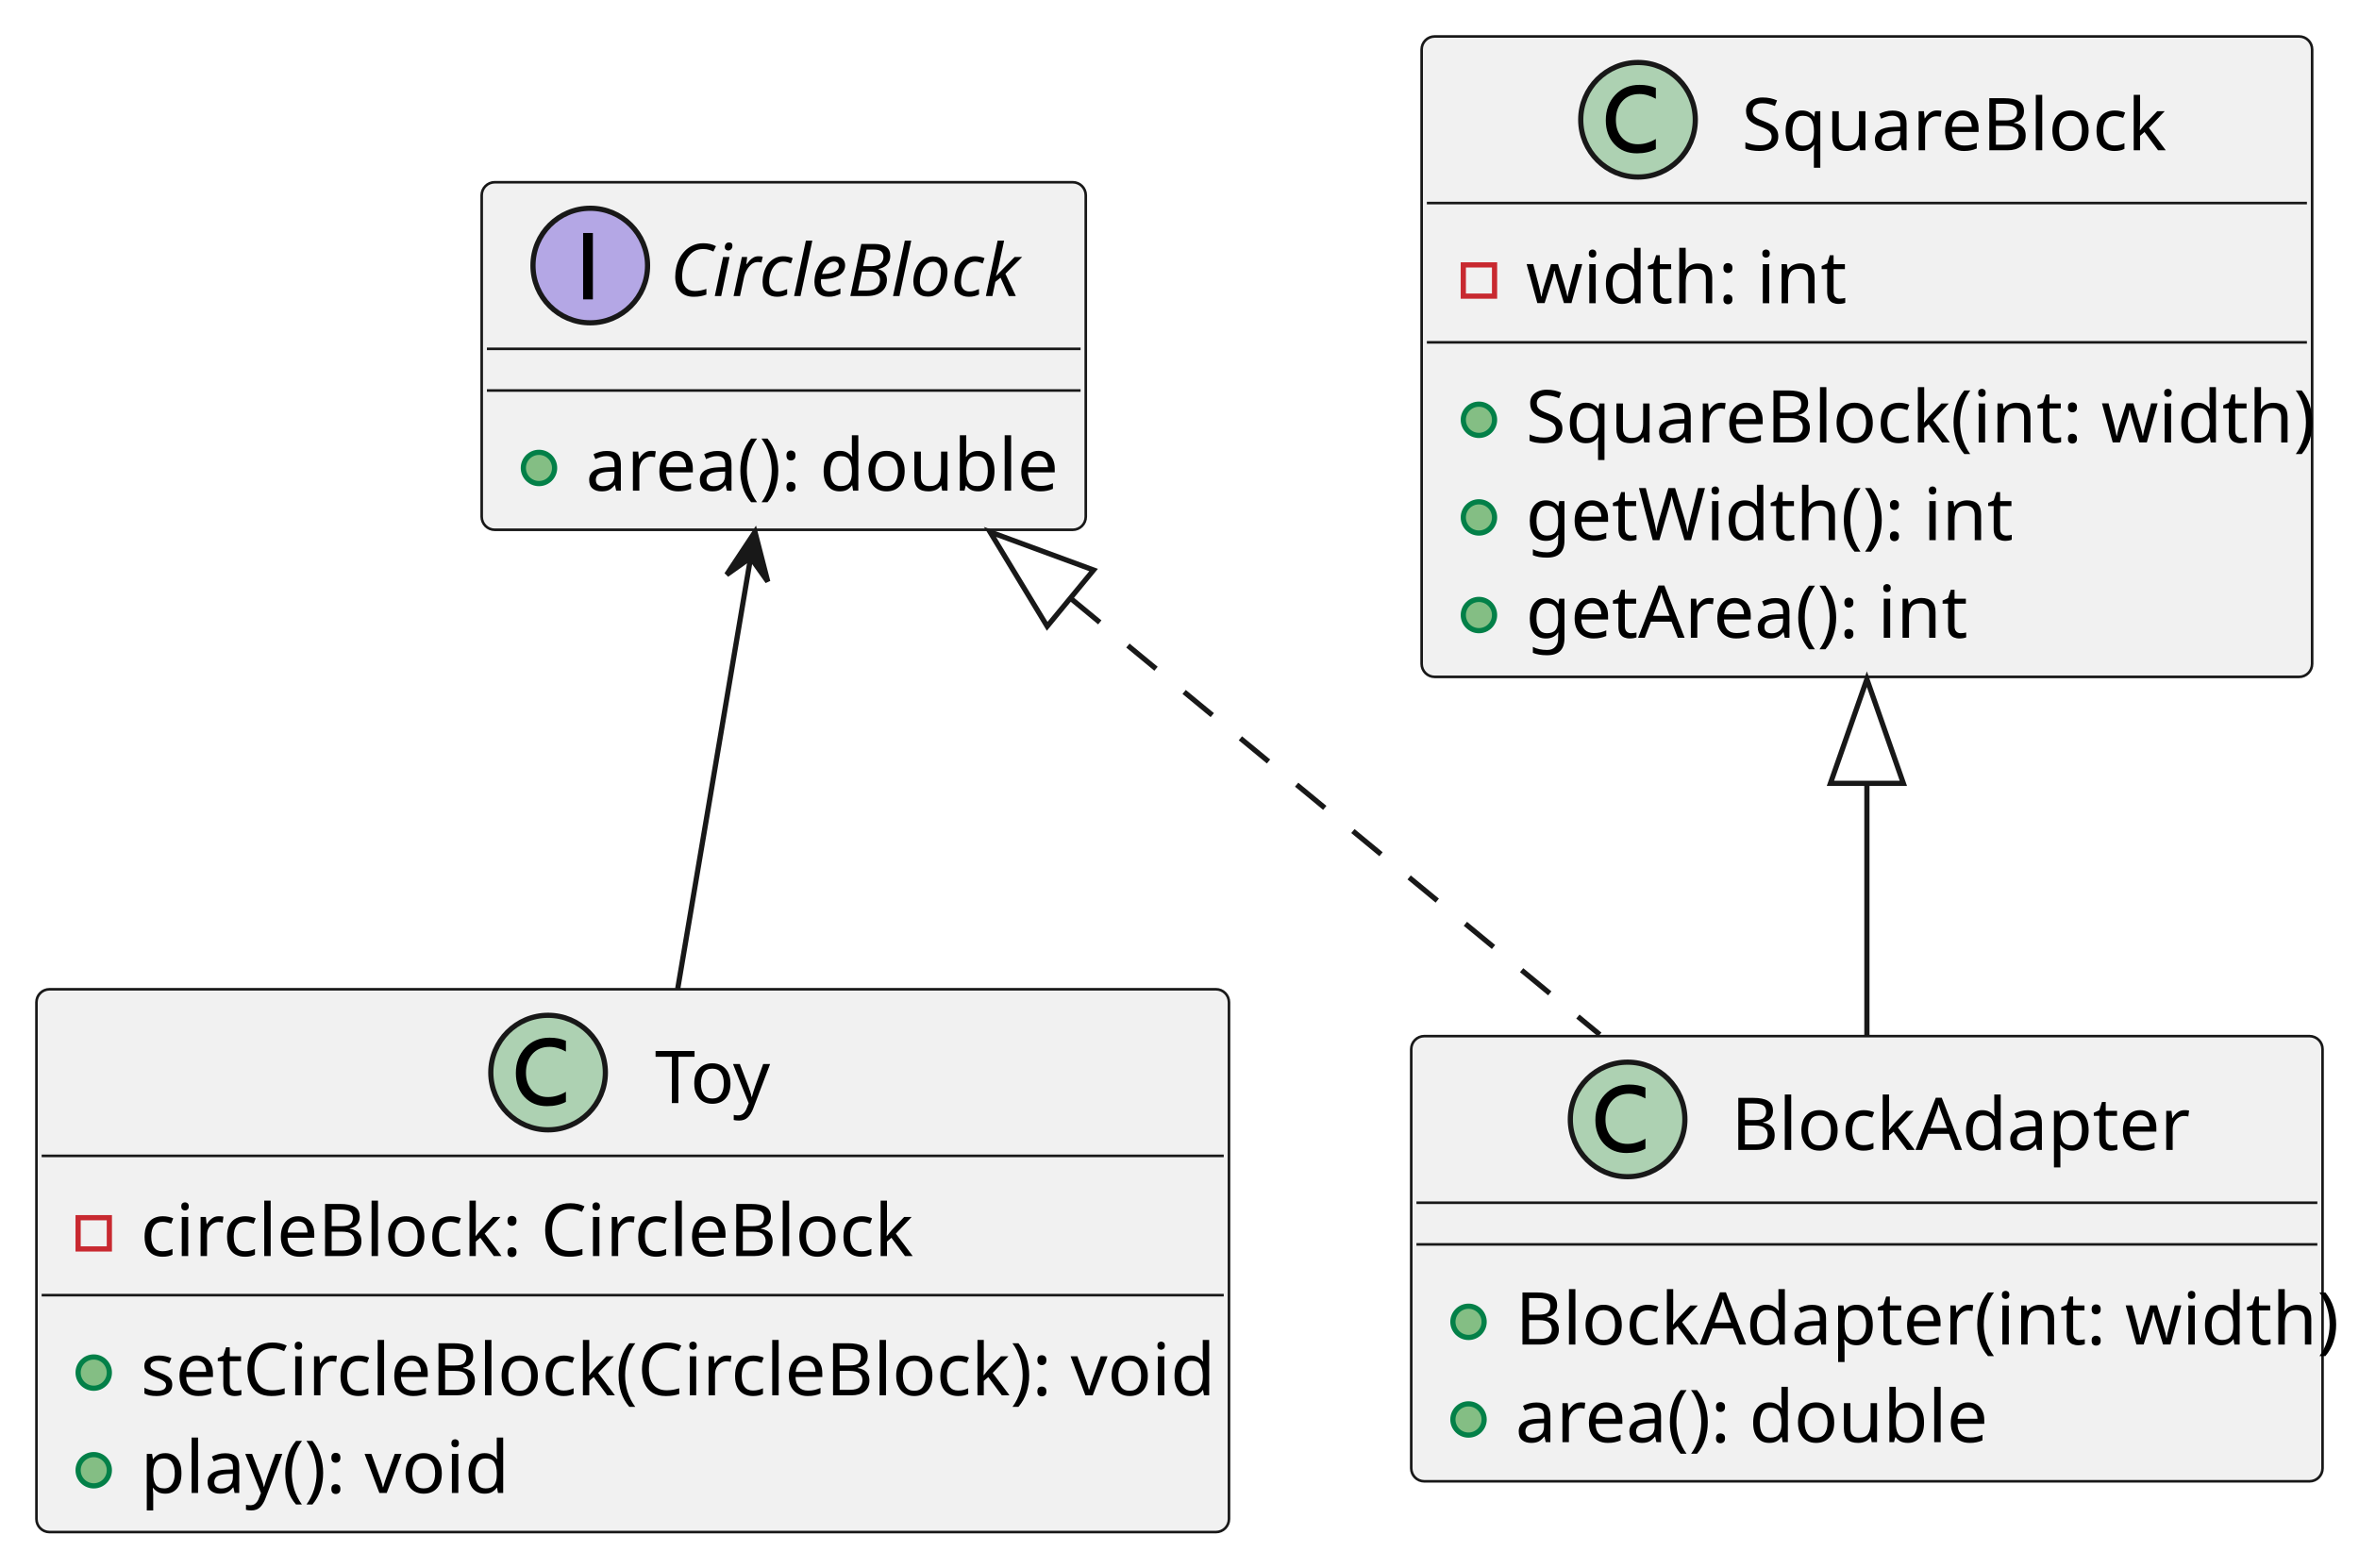
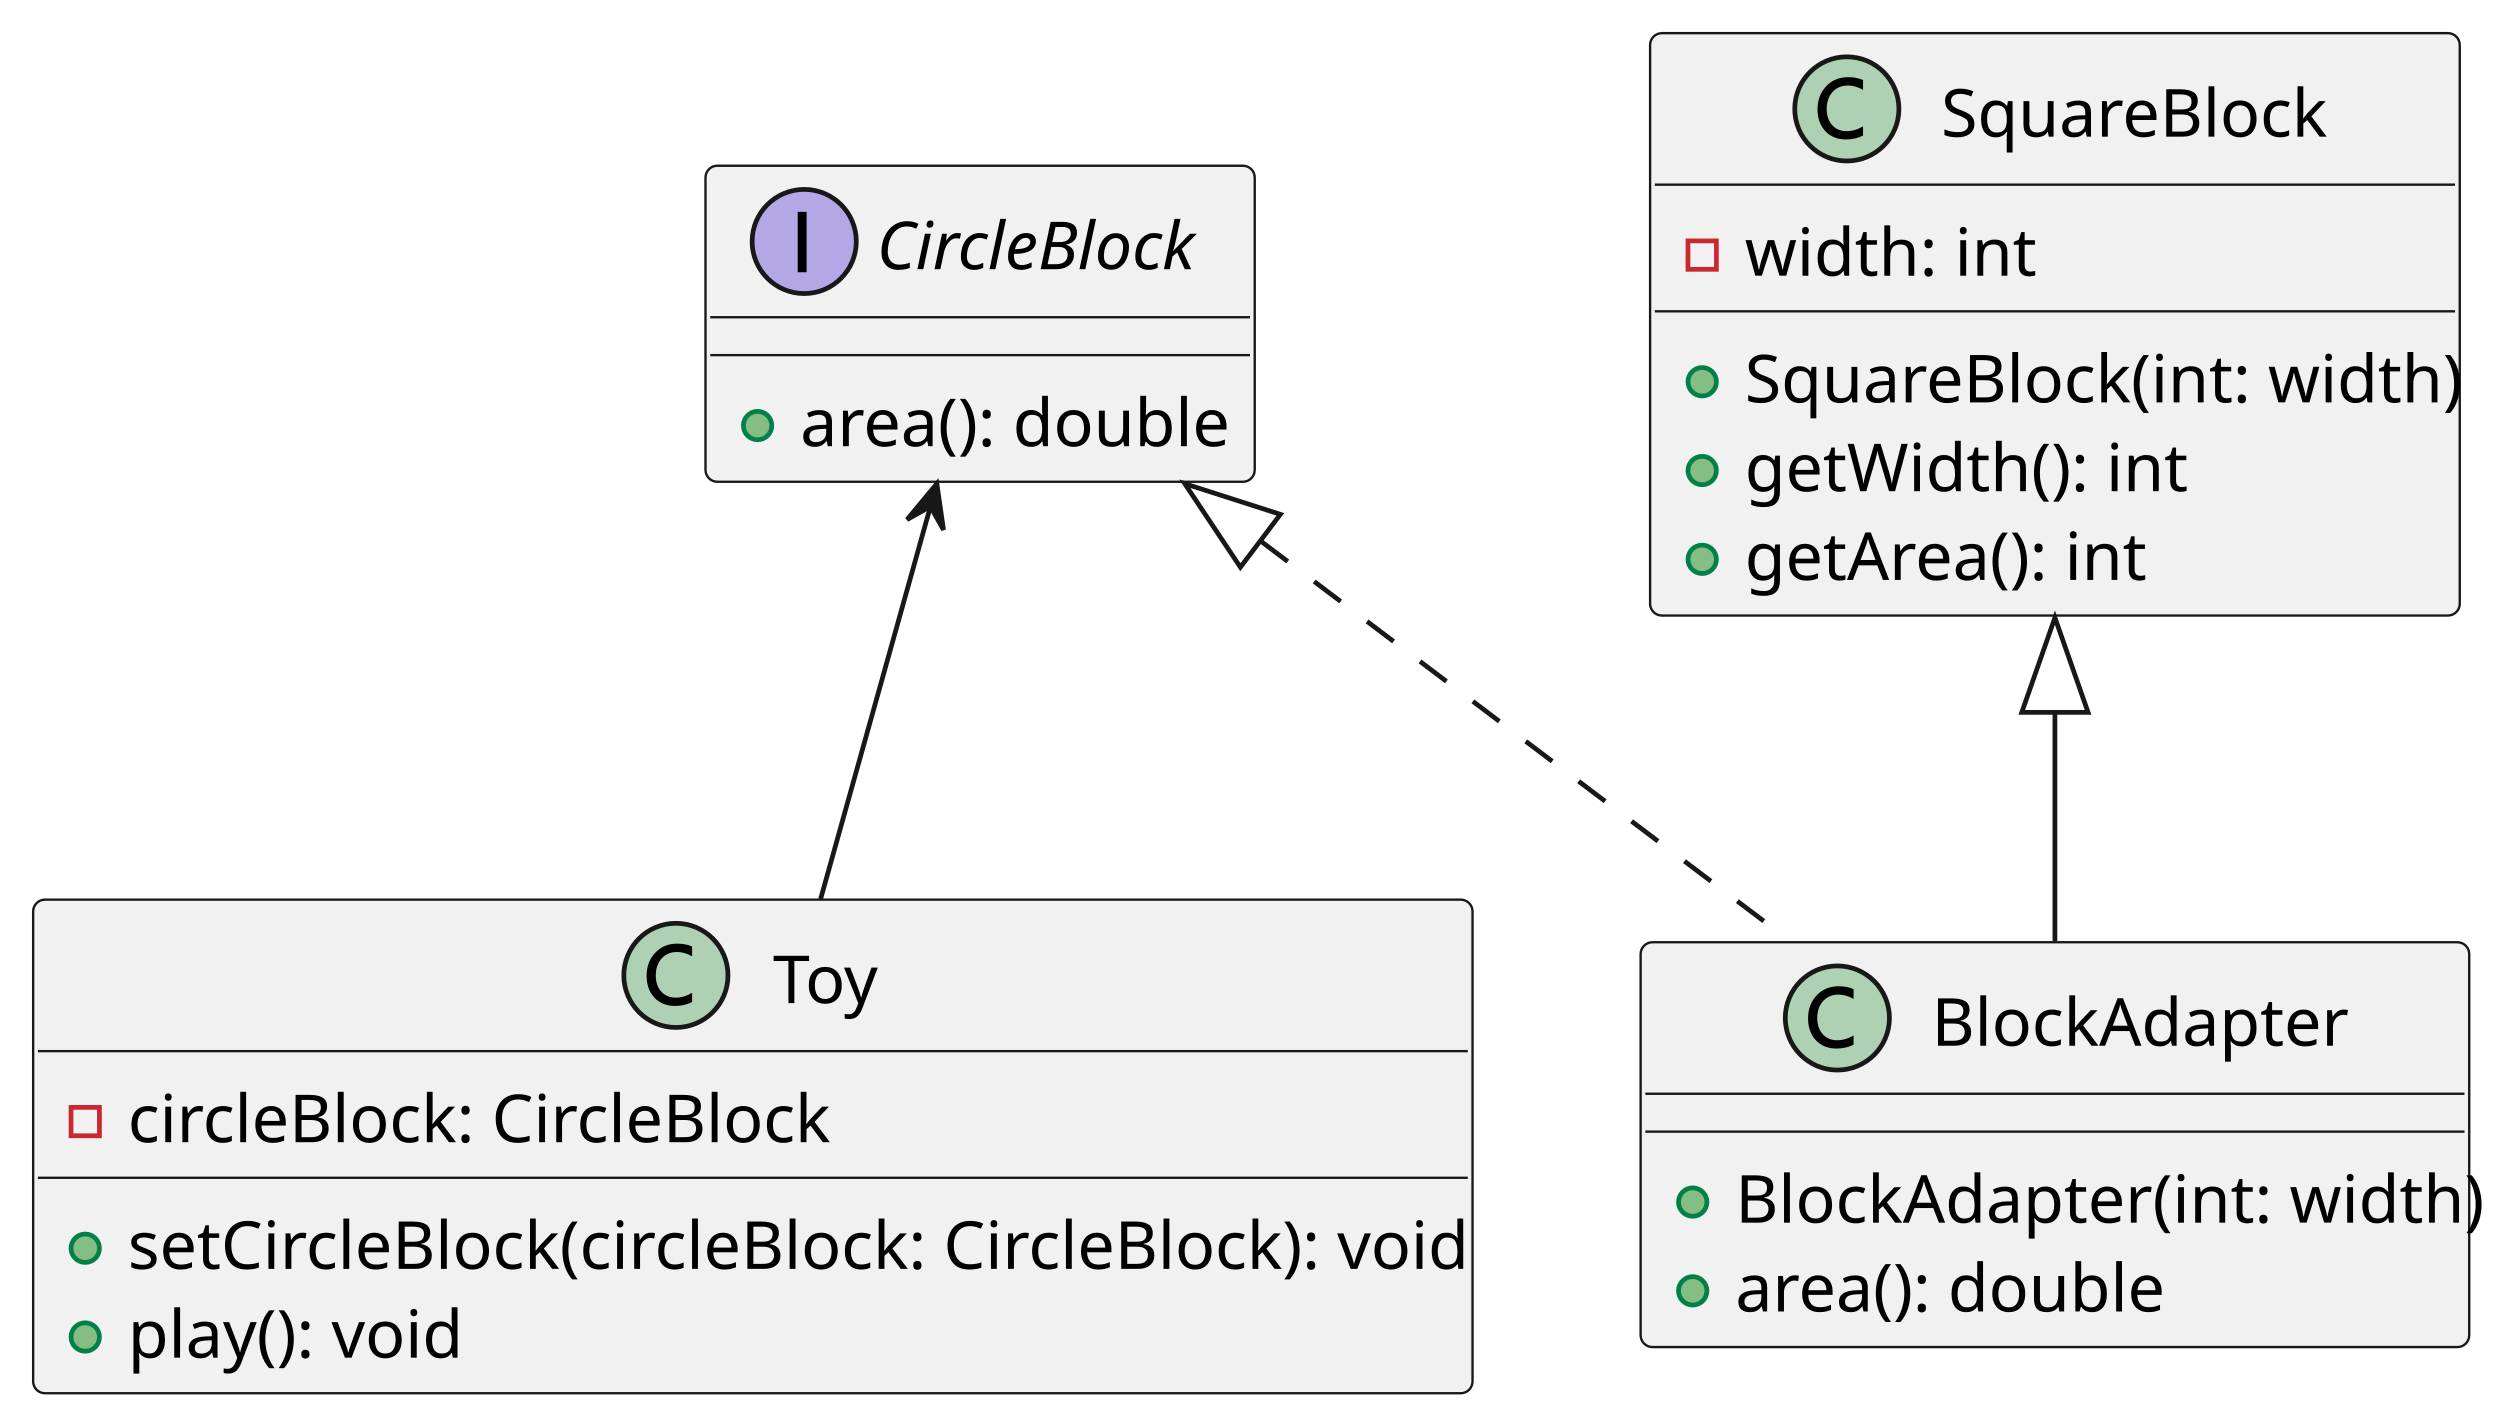
- <svg xmlns="http://www.w3.org/2000/svg" contentStyleType="text/css" height="301px" preserveAspectRatio="none" style="width:453px;height:301px;background:#FFFFFF;" version="1.1" viewBox="0 0 453 301" width="453px" zoomAndPan="magnify">
+ <svg xmlns="http://www.w3.org/2000/svg" contentStyleType="text/css" height="301px" preserveAspectRatio="none" style="width:528px;height:301px;background:#FFFFFF;" version="1.1" viewBox="0 0 528 301" width="528px" zoomAndPan="magnify">
  <defs />
  <g>
    <g id="elem_CircleBlock">
-       <rect codeLine="2" fill="#F1F1F1" height="66.751" id="CircleBlock" rx="2.5" ry="2.5" style="stroke:#181818;stroke-width:0.5;" width="116" x="92.5" y="35" />
-       <ellipse cx="113.35" cy="51" fill="#B4A7E5" rx="11" ry="11" style="stroke:#181818;stroke-width:1.0;" />
-       <path d="M113.85,57.5 L111.975,57.5 L111.975,44.75 L113.85,44.75 L113.85,57.5 Z " fill="#000000" />
-       <text fill="#000000" font-family="sans-serif" font-size="14" font-style="italic" lengthAdjust="spacing" textLength="71" x="128.65" y="56.862">CircleBlock</text>
-       <line style="stroke:#181818;stroke-width:0.5;" x1="93.5" x2="207.5" y1="67" y2="67" />
-       <line style="stroke:#181818;stroke-width:0.5;" x1="93.5" x2="207.5" y1="75" y2="75" />
-       <ellipse cx="103.5" cy="89.876" fill="#84BE84" rx="3" ry="3" style="stroke:#038048;stroke-width:1.0;" />
-       <text fill="#000000" font-family="sans-serif" font-size="14" lengthAdjust="spacing" textLength="90" x="112.5" y="94.237">area(): double</text>
+       <rect codeLine="2" fill="#F1F1F1" height="66.751" id="CircleBlock" rx="2.5" ry="2.5" style="stroke:#181818;stroke-width:0.5;" width="116" x="149" y="35" />
+       <ellipse cx="169.85" cy="51" fill="#B4A7E5" rx="11" ry="11" style="stroke:#181818;stroke-width:1.0;" />
+       <path d="M170.35,57.5 L168.475,57.5 L168.475,44.75 L170.35,44.75 L170.35,57.5 Z " fill="#000000" />
+       <text fill="#000000" font-family="sans-serif" font-size="14" font-style="italic" lengthAdjust="spacing" textLength="71" x="185.15" y="56.862">CircleBlock</text>
+       <line style="stroke:#181818;stroke-width:0.5;" x1="150" x2="264" y1="67" y2="67" />
+       <line style="stroke:#181818;stroke-width:0.5;" x1="150" x2="264" y1="75" y2="75" />
+       <ellipse cx="160" cy="89.876" fill="#84BE84" rx="3" ry="3" style="stroke:#038048;stroke-width:1.0;" />
+       <text fill="#000000" font-family="sans-serif" font-size="14" lengthAdjust="spacing" textLength="90" x="169" y="94.237">area(): double</text>
    </g>
    <g id="elem_Toy">
-       <rect codeLine="6" fill="#F1F1F1" height="104.253" id="Toy" rx="2.5" ry="2.5" style="stroke:#181818;stroke-width:0.5;" width="229" x="7" y="190" />
-       <ellipse cx="105.25" cy="206" fill="#ADD1B2" rx="11" ry="11" style="stroke:#181818;stroke-width:1.0;" />
-       <path d="M108.672,211.625 Q107.125,212.453 105.047,212.453 Q102.359,212.453 100.703,210.688 Q99.062,208.906 99.062,206.109 Q99.062,203.156 100.875,201.234 Q102.688,199.297 105.531,199.297 Q107.328,199.297 108.672,199.906 L108.672,201.969 Q107.047,201.062 105.516,201.062 Q103.453,201.062 102.219,202.453 Q101,203.828 101,206.031 Q101,208.125 102.156,209.422 Q103.312,210.703 105.219,210.703 Q106.984,210.703 108.672,209.688 L108.672,211.625 Z " fill="#000000" />
-       <text fill="#000000" font-family="sans-serif" font-size="14" lengthAdjust="spacing" textLength="24" x="125.75" y="211.862">Toy</text>
-       <line style="stroke:#181818;stroke-width:0.5;" x1="8" x2="235" y1="222" y2="222" />
+       <rect codeLine="6" fill="#F1F1F1" height="104.253" id="Toy" rx="2.5" ry="2.5" style="stroke:#181818;stroke-width:0.5;" width="304" x="7" y="190" />
+       <ellipse cx="142.75" cy="206" fill="#ADD1B2" rx="11" ry="11" style="stroke:#181818;stroke-width:1.0;" />
+       <path d="M146.172,211.625 Q144.625,212.453 142.547,212.453 Q139.859,212.453 138.203,210.688 Q136.562,208.906 136.562,206.109 Q136.562,203.156 138.375,201.234 Q140.188,199.297 143.031,199.297 Q144.828,199.297 146.172,199.906 L146.172,201.969 Q144.547,201.062 143.016,201.062 Q140.953,201.062 139.719,202.453 Q138.5,203.828 138.5,206.031 Q138.5,208.125 139.656,209.422 Q140.812,210.703 142.719,210.703 Q144.484,210.703 146.172,209.688 L146.172,211.625 Z " fill="#000000" />
+       <text fill="#000000" font-family="sans-serif" font-size="14" lengthAdjust="spacing" textLength="24" x="163.25" y="211.862">Toy</text>
+       <line style="stroke:#181818;stroke-width:0.5;" x1="8" x2="310" y1="222" y2="222" />
      <rect fill="none" height="6" style="stroke:#C82930;stroke-width:1.0;" width="6" x="15" y="233.875" />
      <text fill="#000000" font-family="sans-serif" font-size="14" lengthAdjust="spacing" textLength="145" x="27" y="241.237">circleBlock: CircleBlock</text>
-       <line style="stroke:#181818;stroke-width:0.5;" x1="8" x2="235" y1="248.751" y2="248.751" />
+       <line style="stroke:#181818;stroke-width:0.5;" x1="8" x2="310" y1="248.751" y2="248.751" />
      <ellipse cx="18" cy="263.627" fill="#84BE84" rx="3" ry="3" style="stroke:#038048;stroke-width:1.0;" />
-       <text fill="#000000" font-family="sans-serif" font-size="14" lengthAdjust="spacing" textLength="203" x="27" y="267.988">setCircleBlock(CircleBlock): void</text>
+       <text fill="#000000" font-family="sans-serif" font-size="14" lengthAdjust="spacing" textLength="278" x="27" y="267.988">setCircleBlock(circleBlock: CircleBlock): void</text>
      <ellipse cx="18" cy="282.377" fill="#84BE84" rx="3" ry="3" style="stroke:#038048;stroke-width:1.0;" />
      <text fill="#000000" font-family="sans-serif" font-size="14" lengthAdjust="spacing" textLength="70" x="27" y="286.739">play(): void</text>
    </g>
    <g id="elem_SquareBlock">
-       <rect codeLine="13" fill="#F1F1F1" height="123.004" id="SquareBlock" rx="2.5" ry="2.5" style="stroke:#181818;stroke-width:0.5;" width="171" x="273" y="7" />
-       <ellipse cx="314.55" cy="23" fill="#ADD1B2" rx="11" ry="11" style="stroke:#181818;stroke-width:1.0;" />
-       <path d="M317.972,28.625 Q316.425,29.453 314.347,29.453 Q311.659,29.453 310.003,27.688 Q308.363,25.906 308.363,23.109 Q308.363,20.156 310.175,18.234 Q311.988,16.297 314.831,16.297 Q316.628,16.297 317.972,16.906 L317.972,18.969 Q316.347,18.062 314.816,18.062 Q312.753,18.062 311.519,19.453 Q310.3,20.828 310.3,23.031 Q310.3,25.125 311.456,26.422 Q312.613,27.703 314.519,27.703 Q316.284,27.703 317.972,26.688 L317.972,28.625 Z " fill="#000000" />
-       <text fill="#000000" font-family="sans-serif" font-size="14" lengthAdjust="spacing" textLength="80" x="334.45" y="28.862">SquareBlock</text>
-       <line style="stroke:#181818;stroke-width:0.5;" x1="274" x2="443" y1="39" y2="39" />
-       <rect fill="none" height="6" style="stroke:#C82930;stroke-width:1.0;" width="6" x="281" y="50.876" />
-       <text fill="#000000" font-family="sans-serif" font-size="14" lengthAdjust="spacing" textLength="55" x="293" y="58.237">width: int</text>
-       <line style="stroke:#181818;stroke-width:0.5;" x1="274" x2="443" y1="65.751" y2="65.751" />
-       <ellipse cx="284" cy="80.626" fill="#84BE84" rx="3" ry="3" style="stroke:#038048;stroke-width:1.0;" />
-       <text fill="#000000" font-family="sans-serif" font-size="14" lengthAdjust="spacing" textLength="145" x="293" y="84.988">SquareBlock(int: width)</text>
-       <ellipse cx="284" cy="99.377" fill="#84BE84" rx="3" ry="3" style="stroke:#038048;stroke-width:1.0;" />
-       <text fill="#000000" font-family="sans-serif" font-size="14" lengthAdjust="spacing" textLength="89" x="293" y="103.739">getWidth(): int</text>
-       <ellipse cx="284" cy="118.128" fill="#84BE84" rx="3" ry="3" style="stroke:#038048;stroke-width:1.0;" />
-       <text fill="#000000" font-family="sans-serif" font-size="14" lengthAdjust="spacing" textLength="83" x="293" y="122.49">getArea(): int</text>
+       <rect codeLine="13" fill="#F1F1F1" height="123.004" id="SquareBlock" rx="2.5" ry="2.5" style="stroke:#181818;stroke-width:0.5;" width="171" x="348.5" y="7" />
+       <ellipse cx="390.05" cy="23" fill="#ADD1B2" rx="11" ry="11" style="stroke:#181818;stroke-width:1.0;" />
+       <path d="M393.472,28.625 Q391.925,29.453 389.847,29.453 Q387.159,29.453 385.503,27.688 Q383.863,25.906 383.863,23.109 Q383.863,20.156 385.675,18.234 Q387.488,16.297 390.331,16.297 Q392.128,16.297 393.472,16.906 L393.472,18.969 Q391.847,18.062 390.316,18.062 Q388.253,18.062 387.019,19.453 Q385.8,20.828 385.8,23.031 Q385.8,25.125 386.956,26.422 Q388.113,27.703 390.019,27.703 Q391.784,27.703 393.472,26.688 L393.472,28.625 Z " fill="#000000" />
+       <text fill="#000000" font-family="sans-serif" font-size="14" lengthAdjust="spacing" textLength="80" x="409.95" y="28.862">SquareBlock</text>
+       <line style="stroke:#181818;stroke-width:0.5;" x1="349.5" x2="518.5" y1="39" y2="39" />
+       <rect fill="none" height="6" style="stroke:#C82930;stroke-width:1.0;" width="6" x="356.5" y="50.876" />
+       <text fill="#000000" font-family="sans-serif" font-size="14" lengthAdjust="spacing" textLength="55" x="368.5" y="58.237">width: int</text>
+       <line style="stroke:#181818;stroke-width:0.5;" x1="349.5" x2="518.5" y1="65.751" y2="65.751" />
+       <ellipse cx="359.5" cy="80.626" fill="#84BE84" rx="3" ry="3" style="stroke:#038048;stroke-width:1.0;" />
+       <text fill="#000000" font-family="sans-serif" font-size="14" lengthAdjust="spacing" textLength="145" x="368.5" y="84.988">SquareBlock(int: width)</text>
+       <ellipse cx="359.5" cy="99.377" fill="#84BE84" rx="3" ry="3" style="stroke:#038048;stroke-width:1.0;" />
+       <text fill="#000000" font-family="sans-serif" font-size="14" lengthAdjust="spacing" textLength="89" x="368.5" y="103.739">getWidth(): int</text>
+       <ellipse cx="359.5" cy="118.128" fill="#84BE84" rx="3" ry="3" style="stroke:#038048;stroke-width:1.0;" />
+       <text fill="#000000" font-family="sans-serif" font-size="14" lengthAdjust="spacing" textLength="83" x="368.5" y="122.49">getArea(): int</text>
    </g>
    <g id="elem_BlockAdapter">
-       <rect codeLine="21" fill="#F1F1F1" height="85.502" id="BlockAdapter" rx="2.5" ry="2.5" style="stroke:#181818;stroke-width:0.5;" width="175" x="271" y="199" />
-       <ellipse cx="312.55" cy="215" fill="#ADD1B2" rx="11" ry="11" style="stroke:#181818;stroke-width:1.0;" />
-       <path d="M315.972,220.625 Q314.425,221.453 312.347,221.453 Q309.659,221.453 308.003,219.688 Q306.363,217.906 306.363,215.109 Q306.363,212.156 308.175,210.234 Q309.988,208.297 312.831,208.297 Q314.628,208.297 315.972,208.906 L315.972,210.969 Q314.347,210.062 312.816,210.062 Q310.753,210.062 309.519,211.453 Q308.3,212.828 308.3,215.031 Q308.3,217.125 309.456,218.422 Q310.613,219.703 312.519,219.703 Q314.284,219.703 315.972,218.688 L315.972,220.625 Z " fill="#000000" />
-       <text fill="#000000" font-family="sans-serif" font-size="14" lengthAdjust="spacing" textLength="84" x="332.45" y="220.862">BlockAdapter</text>
-       <line style="stroke:#181818;stroke-width:0.5;" x1="272" x2="445" y1="231" y2="231" />
-       <line style="stroke:#181818;stroke-width:0.5;" x1="272" x2="445" y1="239" y2="239" />
-       <ellipse cx="282" cy="253.875" fill="#84BE84" rx="3" ry="3" style="stroke:#038048;stroke-width:1.0;" />
-       <text fill="#000000" font-family="sans-serif" font-size="14" lengthAdjust="spacing" textLength="149" x="291" y="258.237">BlockAdapter(int: width)</text>
-       <ellipse cx="282" cy="272.627" fill="#84BE84" rx="3" ry="3" style="stroke:#038048;stroke-width:1.0;" />
-       <text fill="#000000" font-family="sans-serif" font-size="14" lengthAdjust="spacing" textLength="90" x="291" y="276.988">area(): double</text>
+       <rect codeLine="21" fill="#F1F1F1" height="85.502" id="BlockAdapter" rx="2.5" ry="2.5" style="stroke:#181818;stroke-width:0.5;" width="175" x="346.5" y="199" />
+       <ellipse cx="388.05" cy="215" fill="#ADD1B2" rx="11" ry="11" style="stroke:#181818;stroke-width:1.0;" />
+       <path d="M391.472,220.625 Q389.925,221.453 387.847,221.453 Q385.159,221.453 383.503,219.688 Q381.863,217.906 381.863,215.109 Q381.863,212.156 383.675,210.234 Q385.488,208.297 388.331,208.297 Q390.128,208.297 391.472,208.906 L391.472,210.969 Q389.847,210.062 388.316,210.062 Q386.253,210.062 385.019,211.453 Q383.8,212.828 383.8,215.031 Q383.8,217.125 384.956,218.422 Q386.113,219.703 388.019,219.703 Q389.784,219.703 391.472,218.688 L391.472,220.625 Z " fill="#000000" />
+       <text fill="#000000" font-family="sans-serif" font-size="14" lengthAdjust="spacing" textLength="84" x="407.95" y="220.862">BlockAdapter</text>
+       <line style="stroke:#181818;stroke-width:0.5;" x1="347.5" x2="520.5" y1="231" y2="231" />
+       <line style="stroke:#181818;stroke-width:0.5;" x1="347.5" x2="520.5" y1="239" y2="239" />
+       <ellipse cx="357.5" cy="253.875" fill="#84BE84" rx="3" ry="3" style="stroke:#038048;stroke-width:1.0;" />
+       <text fill="#000000" font-family="sans-serif" font-size="14" lengthAdjust="spacing" textLength="149" x="366.5" y="258.237">BlockAdapter(int: width)</text>
+       <ellipse cx="357.5" cy="272.627" fill="#84BE84" rx="3" ry="3" style="stroke:#038048;stroke-width:1.0;" />
+       <text fill="#000000" font-family="sans-serif" font-size="14" lengthAdjust="spacing" textLength="90" x="366.5" y="276.988">area(): double</text>
    </g>
    <g id="link_CircleBlock_Toy">
-       <path codeLine="26" d="M144.12,107.22 C140.02,131.5 134.63,163.37 130.14,189.91 " fill="none" id="CircleBlock-backto-Toy" style="stroke:#181818;stroke-width:1.0;" />
-       <polygon fill="#181818" points="144.98,102.16,139.543,110.372,144.151,107.091,147.433,111.699,144.98,102.16" style="stroke:#181818;stroke-width:1.0;" />
+       <path codeLine="26" d="M196.44,107.22 C189.65,131.5 180.73,163.37 173.3,189.91 " fill="none" id="CircleBlock-backto-Toy" style="stroke:#181818;stroke-width:1.0;" />
+       <polygon fill="#181818" points="197.86,102.16,191.568,109.737,196.503,106.972,199.268,111.908,197.86,102.16" style="stroke:#181818;stroke-width:1.0;" />
    </g>
    <g id="link_CircleBlock_BlockAdapter">
-       <path codeLine="27" d="M205.79,115.08 C237.26,141.04 276.42,173.33 307.21,198.71 " fill="none" id="CircleBlock-backto-BlockAdapter" style="stroke:#181818;stroke-width:1.0;stroke-dasharray:7.0,7.0;" />
-       <polygon fill="none" points="201.09,120.29,190.11,102.16,210,109.48,201.09,120.29" style="stroke:#181818;stroke-width:1.0;" />
+       <path codeLine="27" d="M266.39,114.37 C300.9,140.44 344.12,173.09 378.03,198.71 " fill="none" id="CircleBlock-backto-BlockAdapter" style="stroke:#181818;stroke-width:1.0;stroke-dasharray:7.0,7.0;" />
+       <polygon fill="none" points="261.97,119.8,250.23,102.16,270.41,108.63,261.97,119.8" style="stroke:#181818;stroke-width:1.0;" />
    </g>
    <g id="link_SquareBlock_BlockAdapter">
-       <path codeLine="28" d="M358.5,150.53 C358.5,167.23 358.5,184.17 358.5,198.8 " fill="none" id="SquareBlock-backto-BlockAdapter" style="stroke:#181818;stroke-width:1.0;" />
-       <polygon fill="none" points="351.5,150.45,358.5,130.45,365.5,150.45,351.5,150.45" style="stroke:#181818;stroke-width:1.0;" />
+       <path codeLine="28" d="M434,150.53 C434,167.23 434,184.17 434,198.8 " fill="none" id="SquareBlock-backto-BlockAdapter" style="stroke:#181818;stroke-width:1.0;" />
+       <polygon fill="none" points="427,150.45,434,130.45,441,150.45,427,150.45" style="stroke:#181818;stroke-width:1.0;" />
    </g>
  </g>
</svg>
